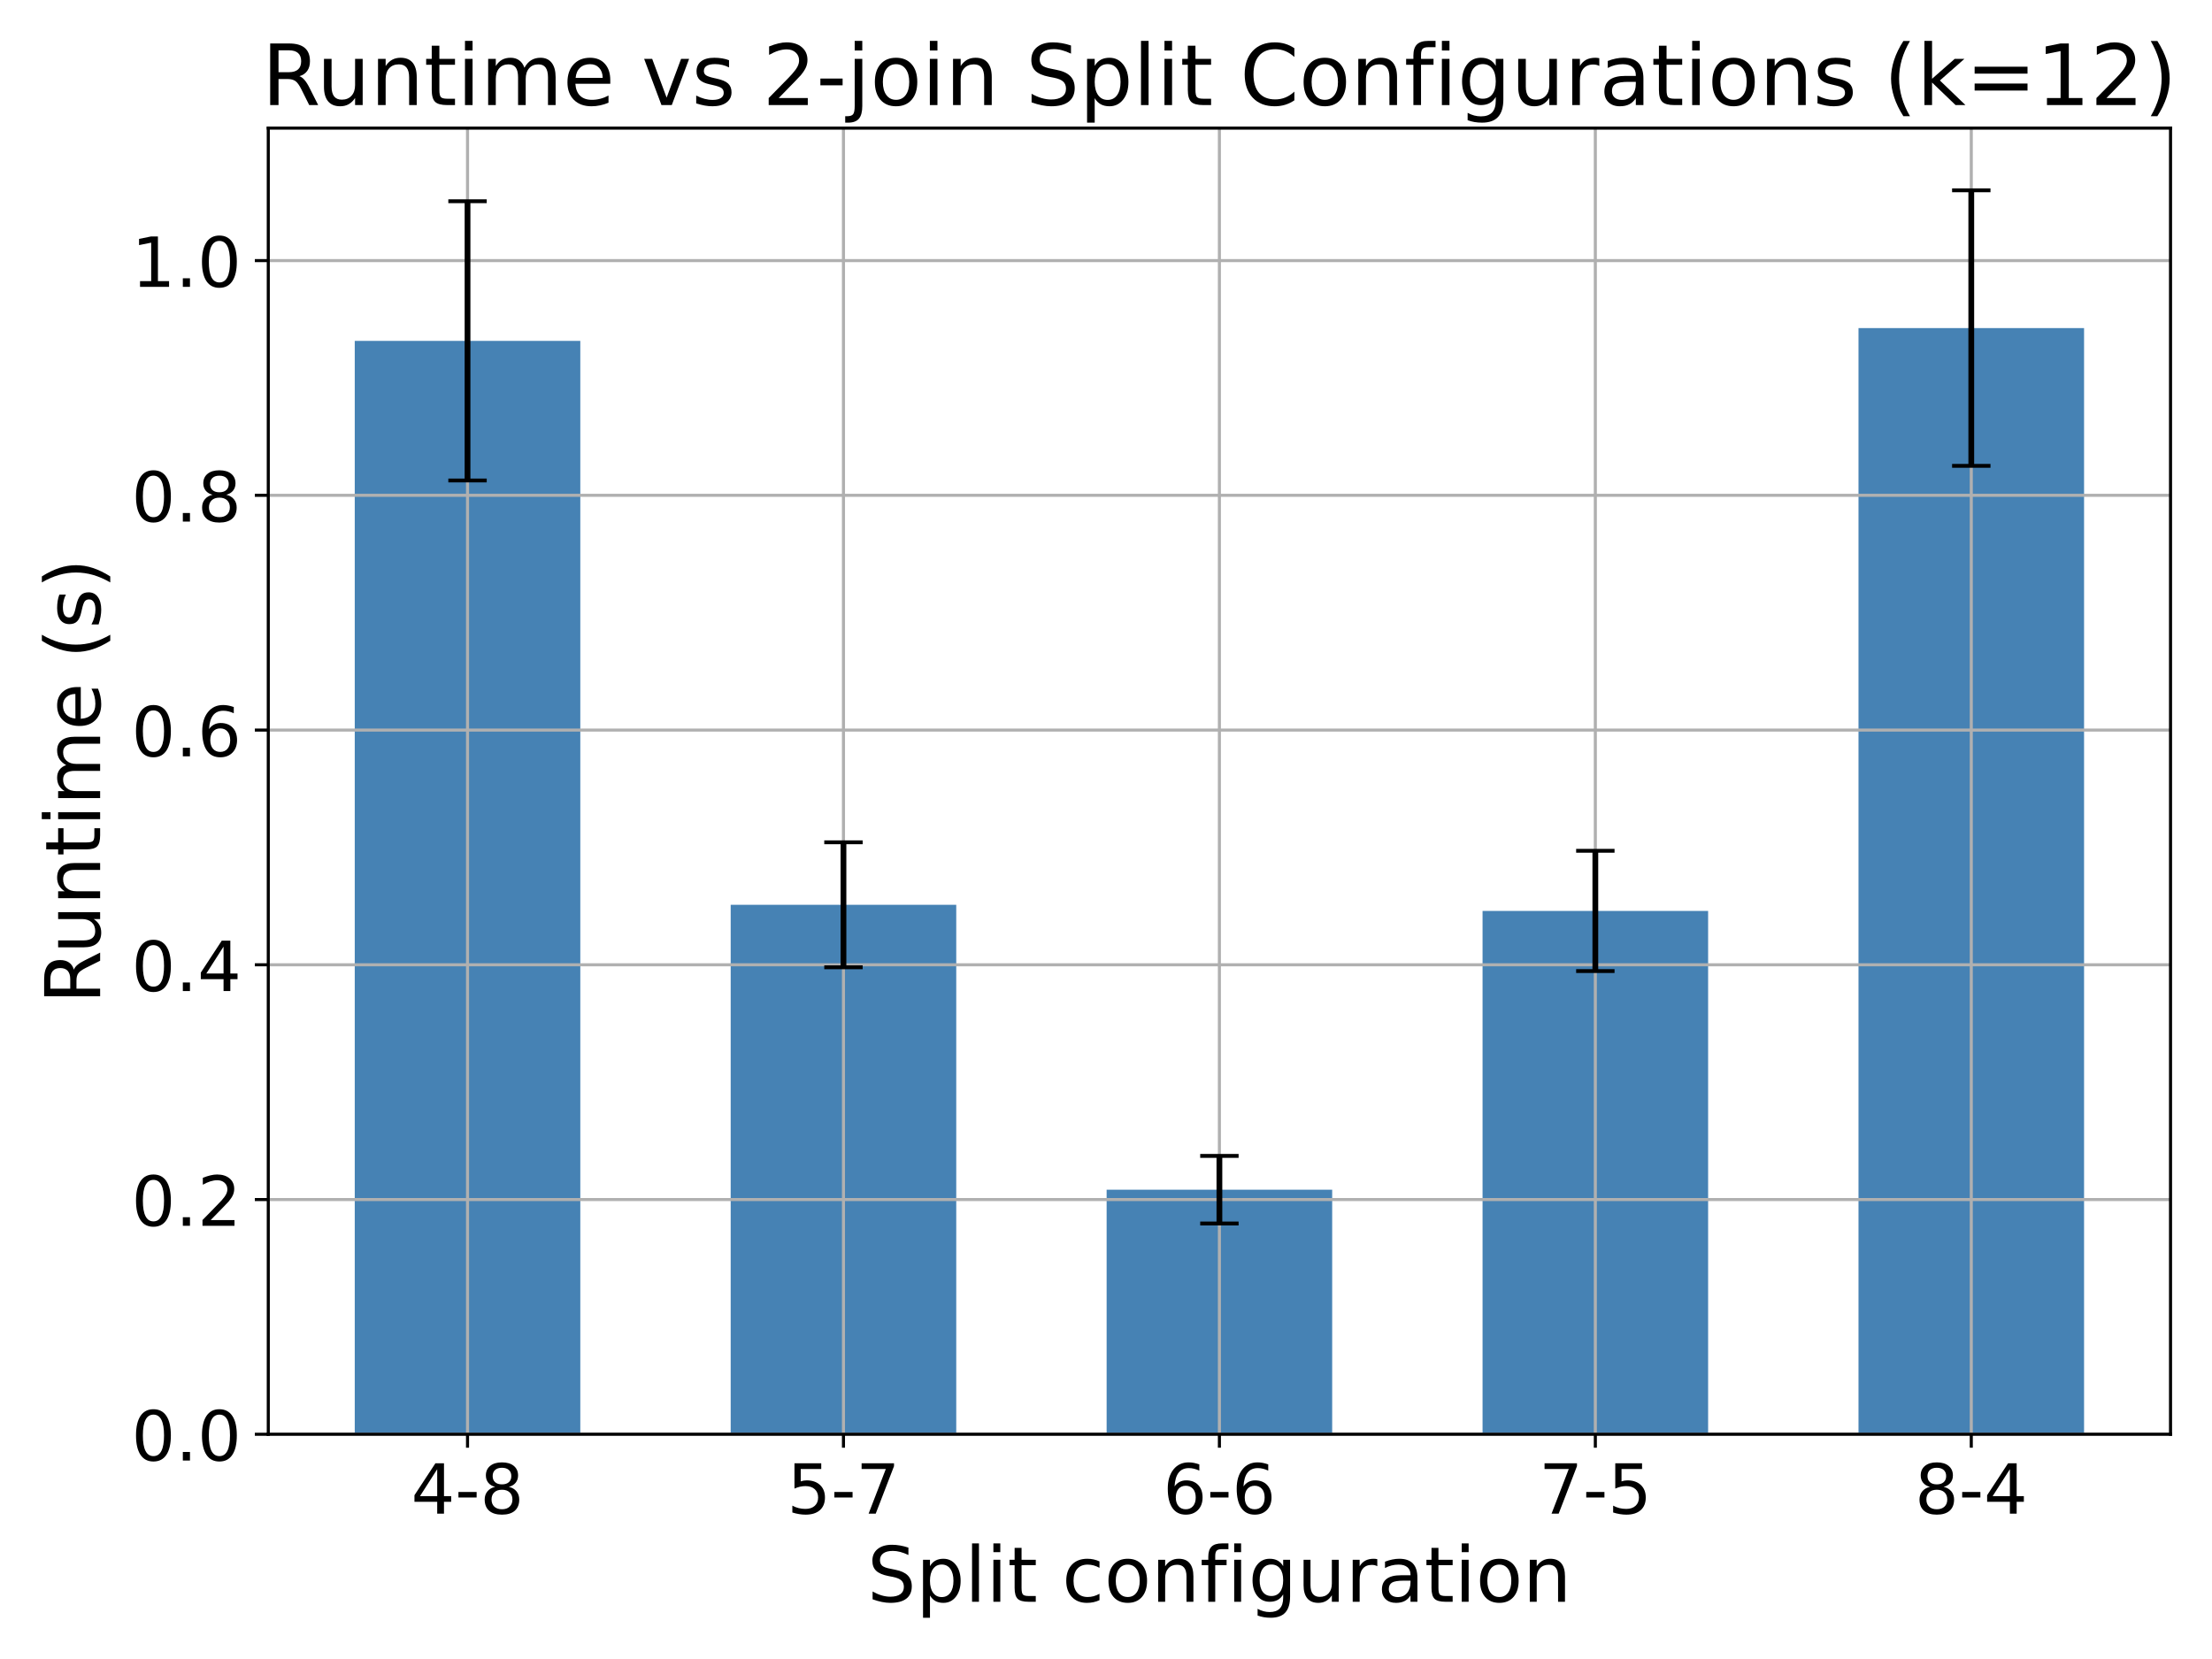
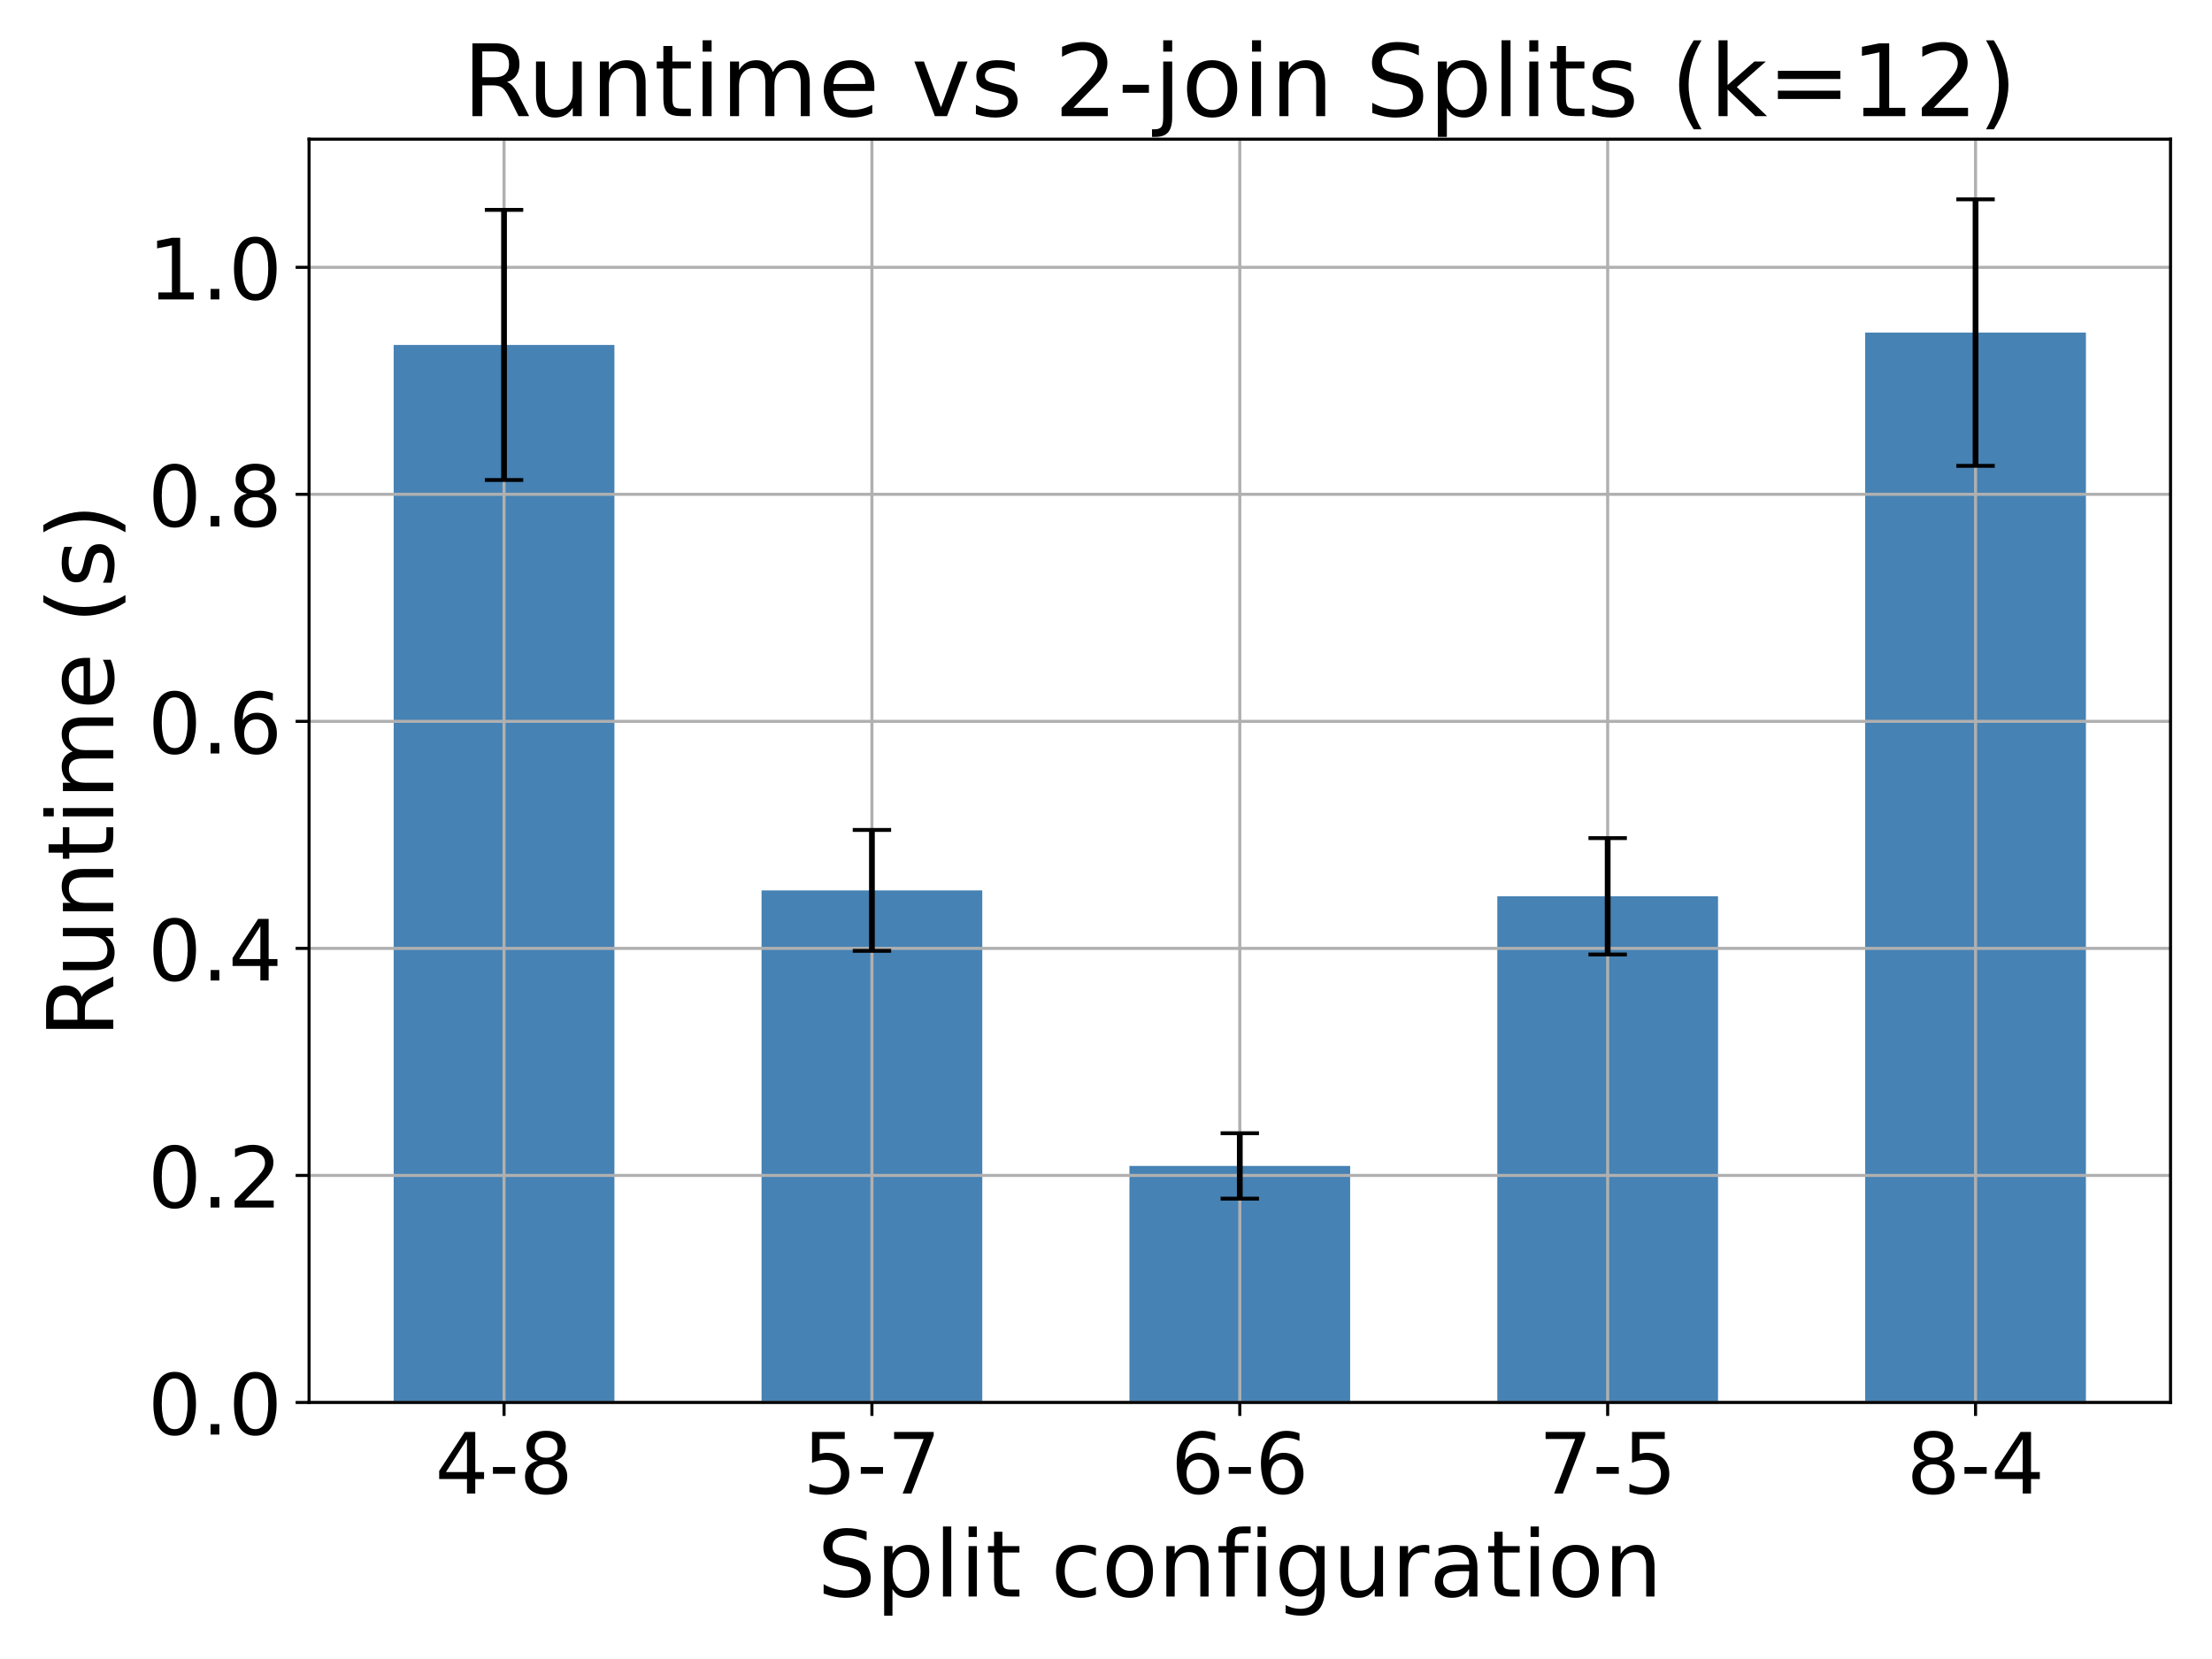
<svg xmlns="http://www.w3.org/2000/svg" xmlns:xlink="http://www.w3.org/1999/xlink" width="576pt" height="432pt" viewBox="0 0 576 432" version="1.1">
  <defs>
    <style type="text/css">*{stroke-linejoin: round; stroke-linecap: butt}</style>
  </defs>
  <g id="figure_1">
    <g id="patch_1">
      <path d="M 0 432  L 576 432  L 576 0  L 0 0  z " style="fill: #ffffff" />
    </g>
    <g id="axes_1">
      <g id="patch_2">
-         <path d="M 69.86 373.48  L 565.2 373.48  L 565.2 33.36  L 69.86 33.36  z " style="fill: #ffffff" />
+         <path d="M 80.48 365.2  L 565.2 365.2  L 565.2 36.24  L 80.48 36.24  z " style="fill: #ffffff" />
      </g>
      <g id="patch_3">
-         <path d="M 92.375 373.48  L 151.111 373.48  L 151.111 88.758  L 92.375 88.758  z " clip-path="url(#pb6add8948c)" style="fill: #4682b4" />
+         <path d="M 102.513 365.2  L 159.989 365.2  L 159.989 89.82  L 102.513 89.82  z " clip-path="url(#pcfdb55c08b)" style="fill: #4682b4" />
      </g>
      <g id="patch_4">
-         <path d="M 190.269 373.48  L 249.005 373.48  L 249.005 235.611  L 190.269 235.611  z " clip-path="url(#pb6add8948c)" style="fill: #4682b4" />
+         <path d="M 198.307 365.2  L 255.784 365.2  L 255.784 231.855  L 198.307 231.855  z " clip-path="url(#pcfdb55c08b)" style="fill: #4682b4" />
      </g>
      <g id="patch_5">
-         <path d="M 288.162 373.48  L 346.898 373.48  L 346.898 309.796  L 288.162 309.796  z " clip-path="url(#pb6add8948c)" style="fill: #4682b4" />
+         <path d="M 294.102 365.2  L 351.578 365.2  L 351.578 303.605  L 294.102 303.605  z " clip-path="url(#pcfdb55c08b)" style="fill: #4682b4" />
      </g>
      <g id="patch_6">
-         <path d="M 386.055 373.48  L 444.791 373.48  L 444.791 237.204  L 386.055 237.204  z " clip-path="url(#pb6add8948c)" style="fill: #4682b4" />
+         <path d="M 389.896 365.2  L 447.373 365.2  L 447.373 233.396  L 389.896 233.396  z " clip-path="url(#pcfdb55c08b)" style="fill: #4682b4" />
      </g>
      <g id="patch_7">
-         <path d="M 483.949 373.48  L 542.685 373.48  L 542.685 85.433  L 483.949 85.433  z " clip-path="url(#pb6add8948c)" style="fill: #4682b4" />
+         <path d="M 485.691 365.2  L 543.167 365.2  L 543.167 86.604  L 485.691 86.604  z " clip-path="url(#pcfdb55c08b)" style="fill: #4682b4" />
      </g>
      <g id="matplotlib.axis_1">
        <g id="xtick_1">
          <g id="line2d_1">
-             <path d="M 121.743 373.48  L 121.743 33.36  " clip-path="url(#pb6add8948c)" style="fill: none; stroke: #b0b0b0; stroke-width: 0.8; stroke-linecap: square" />
+             <path d="M 131.251 365.2  L 131.251 36.24  " clip-path="url(#pcfdb55c08b)" style="fill: none; stroke: #b0b0b0; stroke-width: 0.8; stroke-linecap: square" />
          </g>
          <g id="line2d_2">
            <defs>
-               <path id="mc3a7c57283" d="M 0 0  L 0 3.5  " style="stroke: #000000; stroke-width: 0.8" />
+               <path id="m87901ead88" d="M 0 0  L 0 3.5  " style="stroke: #000000; stroke-width: 0.8" />
            </defs>
            <g>
-               <use xlink:href="#mc3a7c57283" x="121.743" y="373.48" style="stroke: #000000; stroke-width: 0.8" />
+               <use xlink:href="#m87901ead88" x="131.251" y="365.2" style="stroke: #000000; stroke-width: 0.8" />
            </g>
          </g>
          <g id="text_1">
-             <g transform="translate(107.0439 394.1572) scale(0.18 -0.18)">
+             <g transform="translate(113.285 388.9166) scale(0.22 -0.22)">
              <defs>
                <path id="DejaVuSans-34" d="M 2419 4116  L 825 1625  L 2419 1625  L 2419 4116  z M 2253 4666  L 3047 4666  L 3047 1625  L 3713 1625  L 3713 1100  L 3047 1100  L 3047 0  L 2419 0  L 2419 1100  L 313 1100  L 313 1709  L 2253 4666  z " transform="scale(0.015625)" />
                <path id="DejaVuSans-2d" d="M 313 2009  L 1997 2009  L 1997 1497  L 313 1497  L 313 2009  z " transform="scale(0.015625)" />
                <path id="DejaVuSans-38" d="M 2034 2216  Q 1584 2216 1326 1975  Q 1069 1734 1069 1313  Q 1069 891 1326 650  Q 1584 409 2034 409  Q 2484 409 2743 651  Q 3003 894 3003 1313  Q 3003 1734 2745 1975  Q 2488 2216 2034 2216  z M 1403 2484  Q 997 2584 770 2862  Q 544 3141 544 3541  Q 544 4100 942 4425  Q 1341 4750 2034 4750  Q 2731 4750 3128 4425  Q 3525 4100 3525 3541  Q 3525 3141 3298 2862  Q 3072 2584 2669 2484  Q 3125 2378 3379 2068  Q 3634 1759 3634 1313  Q 3634 634 3220 271  Q 2806 -91 2034 -91  Q 1263 -91 848 271  Q 434 634 434 1313  Q 434 1759 690 2068  Q 947 2378 1403 2484  z M 1172 3481  Q 1172 3119 1398 2916  Q 1625 2713 2034 2713  Q 2441 2713 2670 2916  Q 2900 3119 2900 3481  Q 2900 3844 2670 4047  Q 2441 4250 2034 4250  Q 1625 4250 1398 4047  Q 1172 3844 1172 3481  z " transform="scale(0.015625)" />
              </defs>
              <use xlink:href="#DejaVuSans-34" />
              <use xlink:href="#DejaVuSans-2d" x="63.623" />
              <use xlink:href="#DejaVuSans-38" x="99.707" />
            </g>
          </g>
        </g>
        <g id="xtick_2">
          <g id="line2d_3">
-             <path d="M 219.637 373.48  L 219.637 33.36  " clip-path="url(#pb6add8948c)" style="fill: none; stroke: #b0b0b0; stroke-width: 0.8; stroke-linecap: square" />
+             <path d="M 227.046 365.2  L 227.046 36.24  " clip-path="url(#pcfdb55c08b)" style="fill: none; stroke: #b0b0b0; stroke-width: 0.8; stroke-linecap: square" />
          </g>
          <g id="line2d_4">
            <g>
-               <use xlink:href="#mc3a7c57283" x="219.637" y="373.48" style="stroke: #000000; stroke-width: 0.8" />
+               <use xlink:href="#m87901ead88" x="227.046" y="365.2" style="stroke: #000000; stroke-width: 0.8" />
            </g>
          </g>
          <g id="text_2">
-             <g transform="translate(204.9372 394.1572) scale(0.18 -0.18)">
+             <g transform="translate(209.0794 388.9166) scale(0.22 -0.22)">
              <defs>
                <path id="DejaVuSans-35" d="M 691 4666  L 3169 4666  L 3169 4134  L 1269 4134  L 1269 2991  Q 1406 3038 1543 3061  Q 1681 3084 1819 3084  Q 2600 3084 3056 2656  Q 3513 2228 3513 1497  Q 3513 744 3044 326  Q 2575 -91 1722 -91  Q 1428 -91 1123 -41  Q 819 9 494 109  L 494 744  Q 775 591 1075 516  Q 1375 441 1709 441  Q 2250 441 2565 725  Q 2881 1009 2881 1497  Q 2881 1984 2565 2268  Q 2250 2553 1709 2553  Q 1456 2553 1204 2497  Q 953 2441 691 2322  L 691 4666  z " transform="scale(0.015625)" />
                <path id="DejaVuSans-37" d="M 525 4666  L 3525 4666  L 3525 4397  L 1831 0  L 1172 0  L 2766 4134  L 525 4134  L 525 4666  z " transform="scale(0.015625)" />
              </defs>
              <use xlink:href="#DejaVuSans-35" />
              <use xlink:href="#DejaVuSans-2d" x="63.623" />
              <use xlink:href="#DejaVuSans-37" x="99.707" />
            </g>
          </g>
        </g>
        <g id="xtick_3">
          <g id="line2d_5">
-             <path d="M 317.53 373.48  L 317.53 33.36  " clip-path="url(#pb6add8948c)" style="fill: none; stroke: #b0b0b0; stroke-width: 0.8; stroke-linecap: square" />
+             <path d="M 322.84 365.2  L 322.84 36.24  " clip-path="url(#pcfdb55c08b)" style="fill: none; stroke: #b0b0b0; stroke-width: 0.8; stroke-linecap: square" />
          </g>
          <g id="line2d_6">
            <g>
-               <use xlink:href="#mc3a7c57283" x="317.53" y="373.48" style="stroke: #000000; stroke-width: 0.8" />
+               <use xlink:href="#m87901ead88" x="322.84" y="365.2" style="stroke: #000000; stroke-width: 0.8" />
            </g>
          </g>
          <g id="text_3">
-             <g transform="translate(302.8305 394.1572) scale(0.18 -0.18)">
+             <g transform="translate(304.8739 388.9166) scale(0.22 -0.22)">
              <defs>
                <path id="DejaVuSans-36" d="M 2113 2584  Q 1688 2584 1439 2293  Q 1191 2003 1191 1497  Q 1191 994 1439 701  Q 1688 409 2113 409  Q 2538 409 2786 701  Q 3034 994 3034 1497  Q 3034 2003 2786 2293  Q 2538 2584 2113 2584  z M 3366 4563  L 3366 3988  Q 3128 4100 2886 4159  Q 2644 4219 2406 4219  Q 1781 4219 1451 3797  Q 1122 3375 1075 2522  Q 1259 2794 1537 2939  Q 1816 3084 2150 3084  Q 2853 3084 3261 2657  Q 3669 2231 3669 1497  Q 3669 778 3244 343  Q 2819 -91 2113 -91  Q 1303 -91 875 529  Q 447 1150 447 2328  Q 447 3434 972 4092  Q 1497 4750 2381 4750  Q 2619 4750 2861 4703  Q 3103 4656 3366 4563  z " transform="scale(0.015625)" />
              </defs>
              <use xlink:href="#DejaVuSans-36" />
              <use xlink:href="#DejaVuSans-2d" x="63.623" />
              <use xlink:href="#DejaVuSans-36" x="99.707" />
            </g>
          </g>
        </g>
        <g id="xtick_4">
          <g id="line2d_7">
-             <path d="M 415.423 373.48  L 415.423 33.36  " clip-path="url(#pb6add8948c)" style="fill: none; stroke: #b0b0b0; stroke-width: 0.8; stroke-linecap: square" />
+             <path d="M 418.634 365.2  L 418.634 36.24  " clip-path="url(#pcfdb55c08b)" style="fill: none; stroke: #b0b0b0; stroke-width: 0.8; stroke-linecap: square" />
          </g>
          <g id="line2d_8">
            <g>
-               <use xlink:href="#mc3a7c57283" x="415.423" y="373.48" style="stroke: #000000; stroke-width: 0.8" />
+               <use xlink:href="#m87901ead88" x="418.634" y="365.2" style="stroke: #000000; stroke-width: 0.8" />
            </g>
          </g>
          <g id="text_4">
-             <g transform="translate(400.7237 394.1572) scale(0.18 -0.18)">
+             <g transform="translate(400.6684 388.9166) scale(0.22 -0.22)">
              <use xlink:href="#DejaVuSans-37" />
              <use xlink:href="#DejaVuSans-2d" x="63.623" />
              <use xlink:href="#DejaVuSans-35" x="99.707" />
            </g>
          </g>
        </g>
        <g id="xtick_5">
          <g id="line2d_9">
-             <path d="M 513.317 373.48  L 513.317 33.36  " clip-path="url(#pb6add8948c)" style="fill: none; stroke: #b0b0b0; stroke-width: 0.8; stroke-linecap: square" />
+             <path d="M 514.429 365.2  L 514.429 36.24  " clip-path="url(#pcfdb55c08b)" style="fill: none; stroke: #b0b0b0; stroke-width: 0.8; stroke-linecap: square" />
          </g>
          <g id="line2d_10">
            <g>
-               <use xlink:href="#mc3a7c57283" x="513.317" y="373.48" style="stroke: #000000; stroke-width: 0.8" />
+               <use xlink:href="#m87901ead88" x="514.429" y="365.2" style="stroke: #000000; stroke-width: 0.8" />
            </g>
          </g>
          <g id="text_5">
-             <g transform="translate(498.617 394.1572) scale(0.18 -0.18)">
+             <g transform="translate(496.4628 388.9166) scale(0.22 -0.22)">
              <use xlink:href="#DejaVuSans-38" />
              <use xlink:href="#DejaVuSans-2d" x="63.623" />
              <use xlink:href="#DejaVuSans-34" x="99.707" />
            </g>
          </g>
        </g>
        <g id="text_6">
-           <g transform="translate(225.8456 417.0975) scale(0.2 -0.2)">
+           <g transform="translate(212.8187 415.7281) scale(0.24 -0.24)">
            <defs>
              <path id="DejaVuSans-53" d="M 3425 4513  L 3425 3897  Q 3066 4069 2747 4153  Q 2428 4238 2131 4238  Q 1616 4238 1336 4038  Q 1056 3838 1056 3469  Q 1056 3159 1242 3001  Q 1428 2844 1947 2747  L 2328 2669  Q 3034 2534 3370 2195  Q 3706 1856 3706 1288  Q 3706 609 3251 259  Q 2797 -91 1919 -91  Q 1588 -91 1214 -16  Q 841 59 441 206  L 441 856  Q 825 641 1194 531  Q 1563 422 1919 422  Q 2459 422 2753 634  Q 3047 847 3047 1241  Q 3047 1584 2836 1778  Q 2625 1972 2144 2069  L 1759 2144  Q 1053 2284 737 2584  Q 422 2884 422 3419  Q 422 4038 858 4394  Q 1294 4750 2059 4750  Q 2388 4750 2728 4690  Q 3069 4631 3425 4513  z " transform="scale(0.015625)" />
              <path id="DejaVuSans-70" d="M 1159 525  L 1159 -1331  L 581 -1331  L 581 3500  L 1159 3500  L 1159 2969  Q 1341 3281 1617 3432  Q 1894 3584 2278 3584  Q 2916 3584 3314 3078  Q 3713 2572 3713 1747  Q 3713 922 3314 415  Q 2916 -91 2278 -91  Q 1894 -91 1617 61  Q 1341 213 1159 525  z M 3116 1747  Q 3116 2381 2855 2742  Q 2594 3103 2138 3103  Q 1681 3103 1420 2742  Q 1159 2381 1159 1747  Q 1159 1113 1420 752  Q 1681 391 2138 391  Q 2594 391 2855 752  Q 3116 1113 3116 1747  z " transform="scale(0.015625)" />
              <path id="DejaVuSans-6c" d="M 603 4863  L 1178 4863  L 1178 0  L 603 0  L 603 4863  z " transform="scale(0.015625)" />
              <path id="DejaVuSans-69" d="M 603 3500  L 1178 3500  L 1178 0  L 603 0  L 603 3500  z M 603 4863  L 1178 4863  L 1178 4134  L 603 4134  L 603 4863  z " transform="scale(0.015625)" />
              <path id="DejaVuSans-74" d="M 1172 4494  L 1172 3500  L 2356 3500  L 2356 3053  L 1172 3053  L 1172 1153  Q 1172 725 1289 603  Q 1406 481 1766 481  L 2356 481  L 2356 0  L 1766 0  Q 1100 0 847 248  Q 594 497 594 1153  L 594 3053  L 172 3053  L 172 3500  L 594 3500  L 594 4494  L 1172 4494  z " transform="scale(0.015625)" />
              <path id="DejaVuSans-20" transform="scale(0.015625)" />
              <path id="DejaVuSans-63" d="M 3122 3366  L 3122 2828  Q 2878 2963 2633 3030  Q 2388 3097 2138 3097  Q 1578 3097 1268 2742  Q 959 2388 959 1747  Q 959 1106 1268 751  Q 1578 397 2138 397  Q 2388 397 2633 464  Q 2878 531 3122 666  L 3122 134  Q 2881 22 2623 -34  Q 2366 -91 2075 -91  Q 1284 -91 818 406  Q 353 903 353 1747  Q 353 2603 823 3093  Q 1294 3584 2113 3584  Q 2378 3584 2631 3529  Q 2884 3475 3122 3366  z " transform="scale(0.015625)" />
              <path id="DejaVuSans-6f" d="M 1959 3097  Q 1497 3097 1228 2736  Q 959 2375 959 1747  Q 959 1119 1226 758  Q 1494 397 1959 397  Q 2419 397 2687 759  Q 2956 1122 2956 1747  Q 2956 2369 2687 2733  Q 2419 3097 1959 3097  z M 1959 3584  Q 2709 3584 3137 3096  Q 3566 2609 3566 1747  Q 3566 888 3137 398  Q 2709 -91 1959 -91  Q 1206 -91 779 398  Q 353 888 353 1747  Q 353 2609 779 3096  Q 1206 3584 1959 3584  z " transform="scale(0.015625)" />
              <path id="DejaVuSans-6e" d="M 3513 2113  L 3513 0  L 2938 0  L 2938 2094  Q 2938 2591 2744 2837  Q 2550 3084 2163 3084  Q 1697 3084 1428 2787  Q 1159 2491 1159 1978  L 1159 0  L 581 0  L 581 3500  L 1159 3500  L 1159 2956  Q 1366 3272 1645 3428  Q 1925 3584 2291 3584  Q 2894 3584 3203 3211  Q 3513 2838 3513 2113  z " transform="scale(0.015625)" />
              <path id="DejaVuSans-66" d="M 2375 4863  L 2375 4384  L 1825 4384  Q 1516 4384 1395 4259  Q 1275 4134 1275 3809  L 1275 3500  L 2222 3500  L 2222 3053  L 1275 3053  L 1275 0  L 697 0  L 697 3053  L 147 3053  L 147 3500  L 697 3500  L 697 3744  Q 697 4328 969 4595  Q 1241 4863 1831 4863  L 2375 4863  z " transform="scale(0.015625)" />
              <path id="DejaVuSans-67" d="M 2906 1791  Q 2906 2416 2648 2759  Q 2391 3103 1925 3103  Q 1463 3103 1205 2759  Q 947 2416 947 1791  Q 947 1169 1205 825  Q 1463 481 1925 481  Q 2391 481 2648 825  Q 2906 1169 2906 1791  z M 3481 434  Q 3481 -459 3084 -895  Q 2688 -1331 1869 -1331  Q 1566 -1331 1297 -1286  Q 1028 -1241 775 -1147  L 775 -588  Q 1028 -725 1275 -790  Q 1522 -856 1778 -856  Q 2344 -856 2625 -561  Q 2906 -266 2906 331  L 2906 616  Q 2728 306 2450 153  Q 2172 0 1784 0  Q 1141 0 747 490  Q 353 981 353 1791  Q 353 2603 747 3093  Q 1141 3584 1784 3584  Q 2172 3584 2450 3431  Q 2728 3278 2906 2969  L 2906 3500  L 3481 3500  L 3481 434  z " transform="scale(0.015625)" />
              <path id="DejaVuSans-75" d="M 544 1381  L 544 3500  L 1119 3500  L 1119 1403  Q 1119 906 1312 657  Q 1506 409 1894 409  Q 2359 409 2629 706  Q 2900 1003 2900 1516  L 2900 3500  L 3475 3500  L 3475 0  L 2900 0  L 2900 538  Q 2691 219 2414 64  Q 2138 -91 1772 -91  Q 1169 -91 856 284  Q 544 659 544 1381  z M 1991 3584  L 1991 3584  z " transform="scale(0.015625)" />
              <path id="DejaVuSans-72" d="M 2631 2963  Q 2534 3019 2420 3045  Q 2306 3072 2169 3072  Q 1681 3072 1420 2755  Q 1159 2438 1159 1844  L 1159 0  L 581 0  L 581 3500  L 1159 3500  L 1159 2956  Q 1341 3275 1631 3429  Q 1922 3584 2338 3584  Q 2397 3584 2469 3576  Q 2541 3569 2628 3553  L 2631 2963  z " transform="scale(0.015625)" />
              <path id="DejaVuSans-61" d="M 2194 1759  Q 1497 1759 1228 1600  Q 959 1441 959 1056  Q 959 750 1161 570  Q 1363 391 1709 391  Q 2188 391 2477 730  Q 2766 1069 2766 1631  L 2766 1759  L 2194 1759  z M 3341 1997  L 3341 0  L 2766 0  L 2766 531  Q 2569 213 2275 61  Q 1981 -91 1556 -91  Q 1019 -91 701 211  Q 384 513 384 1019  Q 384 1609 779 1909  Q 1175 2209 1959 2209  L 2766 2209  L 2766 2266  Q 2766 2663 2505 2880  Q 2244 3097 1772 3097  Q 1472 3097 1187 3025  Q 903 2953 641 2809  L 641 3341  Q 956 3463 1253 3523  Q 1550 3584 1831 3584  Q 2591 3584 2966 3190  Q 3341 2797 3341 1997  z " transform="scale(0.015625)" />
            </defs>
            <use xlink:href="#DejaVuSans-53" />
            <use xlink:href="#DejaVuSans-70" x="63.477" />
            <use xlink:href="#DejaVuSans-6c" x="126.953" />
            <use xlink:href="#DejaVuSans-69" x="154.736" />
            <use xlink:href="#DejaVuSans-74" x="182.52" />
            <use xlink:href="#DejaVuSans-20" x="221.729" />
            <use xlink:href="#DejaVuSans-63" x="253.516" />
            <use xlink:href="#DejaVuSans-6f" x="308.496" />
            <use xlink:href="#DejaVuSans-6e" x="369.678" />
            <use xlink:href="#DejaVuSans-66" x="433.057" />
            <use xlink:href="#DejaVuSans-69" x="468.262" />
            <use xlink:href="#DejaVuSans-67" x="496.045" />
            <use xlink:href="#DejaVuSans-75" x="559.521" />
            <use xlink:href="#DejaVuSans-72" x="622.9" />
            <use xlink:href="#DejaVuSans-61" x="664.014" />
            <use xlink:href="#DejaVuSans-74" x="725.293" />
            <use xlink:href="#DejaVuSans-69" x="764.502" />
            <use xlink:href="#DejaVuSans-6f" x="792.285" />
            <use xlink:href="#DejaVuSans-6e" x="853.467" />
          </g>
        </g>
      </g>
      <g id="matplotlib.axis_2">
        <g id="ytick_1">
          <g id="line2d_11">
-             <path d="M 69.86 373.48  L 565.2 373.48  " clip-path="url(#pb6add8948c)" style="fill: none; stroke: #b0b0b0; stroke-width: 0.8; stroke-linecap: square" />
+             <path d="M 80.48 365.2  L 565.2 365.2  " clip-path="url(#pcfdb55c08b)" style="fill: none; stroke: #b0b0b0; stroke-width: 0.8; stroke-linecap: square" />
          </g>
          <g id="line2d_12">
            <defs>
-               <path id="m8b2ce789c6" d="M 0 0  L -3.5 0  " style="stroke: #000000; stroke-width: 0.8" />
+               <path id="m97e66c9a9e" d="M 0 0  L -3.5 0  " style="stroke: #000000; stroke-width: 0.8" />
            </defs>
            <g>
-               <use xlink:href="#m8b2ce789c6" x="69.86" y="373.48" style="stroke: #000000; stroke-width: 0.8" />
+               <use xlink:href="#m97e66c9a9e" x="80.48" y="365.2" style="stroke: #000000; stroke-width: 0.8" />
            </g>
          </g>
          <g id="text_7">
-             <g transform="translate(34.23438 380.3186) scale(0.18 -0.18)">
+             <g transform="translate(38.49312 373.5583) scale(0.22 -0.22)">
              <defs>
                <path id="DejaVuSans-30" d="M 2034 4250  Q 1547 4250 1301 3770  Q 1056 3291 1056 2328  Q 1056 1369 1301 889  Q 1547 409 2034 409  Q 2525 409 2770 889  Q 3016 1369 3016 2328  Q 3016 3291 2770 3770  Q 2525 4250 2034 4250  z M 2034 4750  Q 2819 4750 3233 4129  Q 3647 3509 3647 2328  Q 3647 1150 3233 529  Q 2819 -91 2034 -91  Q 1250 -91 836 529  Q 422 1150 422 2328  Q 422 3509 836 4129  Q 1250 4750 2034 4750  z " transform="scale(0.015625)" />
                <path id="DejaVuSans-2e" d="M 684 794  L 1344 794  L 1344 0  L 684 0  L 684 794  z " transform="scale(0.015625)" />
              </defs>
              <use xlink:href="#DejaVuSans-30" />
              <use xlink:href="#DejaVuSans-2e" x="63.623" />
              <use xlink:href="#DejaVuSans-30" x="95.41" />
            </g>
          </g>
        </g>
        <g id="ytick_2">
          <g id="line2d_13">
-             <path d="M 69.86 312.355  L 565.2 312.355  " clip-path="url(#pb6add8948c)" style="fill: none; stroke: #b0b0b0; stroke-width: 0.8; stroke-linecap: square" />
+             <path d="M 80.48 306.081  L 565.2 306.081  " clip-path="url(#pcfdb55c08b)" style="fill: none; stroke: #b0b0b0; stroke-width: 0.8; stroke-linecap: square" />
          </g>
          <g id="line2d_14">
            <g>
-               <use xlink:href="#m8b2ce789c6" x="69.86" y="312.355" style="stroke: #000000; stroke-width: 0.8" />
+               <use xlink:href="#m97e66c9a9e" x="80.48" y="306.081" style="stroke: #000000; stroke-width: 0.8" />
            </g>
          </g>
          <g id="text_8">
-             <g transform="translate(34.23438 319.1938) scale(0.18 -0.18)">
+             <g transform="translate(38.49312 314.4391) scale(0.22 -0.22)">
              <defs>
                <path id="DejaVuSans-32" d="M 1228 531  L 3431 531  L 3431 0  L 469 0  L 469 531  Q 828 903 1448 1529  Q 2069 2156 2228 2338  Q 2531 2678 2651 2914  Q 2772 3150 2772 3378  Q 2772 3750 2511 3984  Q 2250 4219 1831 4219  Q 1534 4219 1204 4116  Q 875 4013 500 3803  L 500 4441  Q 881 4594 1212 4672  Q 1544 4750 1819 4750  Q 2544 4750 2975 4387  Q 3406 4025 3406 3419  Q 3406 3131 3298 2873  Q 3191 2616 2906 2266  Q 2828 2175 2409 1742  Q 1991 1309 1228 531  z " transform="scale(0.015625)" />
              </defs>
              <use xlink:href="#DejaVuSans-30" />
              <use xlink:href="#DejaVuSans-2e" x="63.623" />
              <use xlink:href="#DejaVuSans-32" x="95.41" />
            </g>
          </g>
        </g>
        <g id="ytick_3">
          <g id="line2d_15">
-             <path d="M 69.86 251.23  L 565.2 251.23  " clip-path="url(#pb6add8948c)" style="fill: none; stroke: #b0b0b0; stroke-width: 0.8; stroke-linecap: square" />
+             <path d="M 80.48 246.962  L 565.2 246.962  " clip-path="url(#pcfdb55c08b)" style="fill: none; stroke: #b0b0b0; stroke-width: 0.8; stroke-linecap: square" />
          </g>
          <g id="line2d_16">
            <g>
-               <use xlink:href="#m8b2ce789c6" x="69.86" y="251.23" style="stroke: #000000; stroke-width: 0.8" />
+               <use xlink:href="#m97e66c9a9e" x="80.48" y="246.962" style="stroke: #000000; stroke-width: 0.8" />
            </g>
          </g>
          <g id="text_9">
-             <g transform="translate(34.23438 258.069) scale(0.18 -0.18)">
+             <g transform="translate(38.49312 255.3199) scale(0.22 -0.22)">
              <use xlink:href="#DejaVuSans-30" />
              <use xlink:href="#DejaVuSans-2e" x="63.623" />
              <use xlink:href="#DejaVuSans-34" x="95.41" />
            </g>
          </g>
        </g>
        <g id="ytick_4">
          <g id="line2d_17">
-             <path d="M 69.86 190.106  L 565.2 190.106  " clip-path="url(#pb6add8948c)" style="fill: none; stroke: #b0b0b0; stroke-width: 0.8; stroke-linecap: square" />
+             <path d="M 80.48 187.842  L 565.2 187.842  " clip-path="url(#pcfdb55c08b)" style="fill: none; stroke: #b0b0b0; stroke-width: 0.8; stroke-linecap: square" />
          </g>
          <g id="line2d_18">
            <g>
-               <use xlink:href="#m8b2ce789c6" x="69.86" y="190.106" style="stroke: #000000; stroke-width: 0.8" />
+               <use xlink:href="#m97e66c9a9e" x="80.48" y="187.842" style="stroke: #000000; stroke-width: 0.8" />
            </g>
          </g>
          <g id="text_10">
-             <g transform="translate(34.23438 196.9442) scale(0.18 -0.18)">
+             <g transform="translate(38.49312 196.2007) scale(0.22 -0.22)">
              <use xlink:href="#DejaVuSans-30" />
              <use xlink:href="#DejaVuSans-2e" x="63.623" />
              <use xlink:href="#DejaVuSans-36" x="95.41" />
            </g>
          </g>
        </g>
        <g id="ytick_5">
          <g id="line2d_19">
-             <path d="M 69.86 128.981  L 565.2 128.981  " clip-path="url(#pb6add8948c)" style="fill: none; stroke: #b0b0b0; stroke-width: 0.8; stroke-linecap: square" />
+             <path d="M 80.48 128.723  L 565.2 128.723  " clip-path="url(#pcfdb55c08b)" style="fill: none; stroke: #b0b0b0; stroke-width: 0.8; stroke-linecap: square" />
          </g>
          <g id="line2d_20">
            <g>
-               <use xlink:href="#m8b2ce789c6" x="69.86" y="128.981" style="stroke: #000000; stroke-width: 0.8" />
+               <use xlink:href="#m97e66c9a9e" x="80.48" y="128.723" style="stroke: #000000; stroke-width: 0.8" />
            </g>
          </g>
          <g id="text_11">
-             <g transform="translate(34.23438 135.8194) scale(0.18 -0.18)">
+             <g transform="translate(38.49312 137.0815) scale(0.22 -0.22)">
              <use xlink:href="#DejaVuSans-30" />
              <use xlink:href="#DejaVuSans-2e" x="63.623" />
              <use xlink:href="#DejaVuSans-38" x="95.41" />
            </g>
          </g>
        </g>
        <g id="ytick_6">
          <g id="line2d_21">
-             <path d="M 69.86 67.856  L 565.2 67.856  " clip-path="url(#pb6add8948c)" style="fill: none; stroke: #b0b0b0; stroke-width: 0.8; stroke-linecap: square" />
+             <path d="M 80.48 69.604  L 565.2 69.604  " clip-path="url(#pcfdb55c08b)" style="fill: none; stroke: #b0b0b0; stroke-width: 0.8; stroke-linecap: square" />
          </g>
          <g id="line2d_22">
            <g>
-               <use xlink:href="#m8b2ce789c6" x="69.86" y="67.856" style="stroke: #000000; stroke-width: 0.8" />
+               <use xlink:href="#m97e66c9a9e" x="80.48" y="69.604" style="stroke: #000000; stroke-width: 0.8" />
            </g>
          </g>
          <g id="text_12">
-             <g transform="translate(34.23438 74.69456) scale(0.18 -0.18)">
+             <g transform="translate(38.49312 77.96237) scale(0.22 -0.22)">
              <defs>
                <path id="DejaVuSans-31" d="M 794 531  L 1825 531  L 1825 4091  L 703 3866  L 703 4441  L 1819 4666  L 2450 4666  L 2450 531  L 3481 531  L 3481 0  L 794 0  L 794 531  z " transform="scale(0.015625)" />
              </defs>
              <use xlink:href="#DejaVuSans-31" />
              <use xlink:href="#DejaVuSans-2e" x="63.623" />
              <use xlink:href="#DejaVuSans-30" x="95.41" />
            </g>
          </g>
        </g>
        <g id="text_13">
-           <g transform="translate(26.075 261.3763) rotate(-90) scale(0.2 -0.2)">
+           <g transform="translate(29.50187 270.2675) rotate(-90) scale(0.24 -0.24)">
            <defs>
              <path id="DejaVuSans-52" d="M 2841 2188  Q 3044 2119 3236 1894  Q 3428 1669 3622 1275  L 4263 0  L 3584 0  L 2988 1197  Q 2756 1666 2539 1819  Q 2322 1972 1947 1972  L 1259 1972  L 1259 0  L 628 0  L 628 4666  L 2053 4666  Q 2853 4666 3247 4331  Q 3641 3997 3641 3322  Q 3641 2881 3436 2590  Q 3231 2300 2841 2188  z M 1259 4147  L 1259 2491  L 2053 2491  Q 2509 2491 2742 2702  Q 2975 2913 2975 3322  Q 2975 3731 2742 3939  Q 2509 4147 2053 4147  L 1259 4147  z " transform="scale(0.015625)" />
              <path id="DejaVuSans-6d" d="M 3328 2828  Q 3544 3216 3844 3400  Q 4144 3584 4550 3584  Q 5097 3584 5394 3201  Q 5691 2819 5691 2113  L 5691 0  L 5113 0  L 5113 2094  Q 5113 2597 4934 2840  Q 4756 3084 4391 3084  Q 3944 3084 3684 2787  Q 3425 2491 3425 1978  L 3425 0  L 2847 0  L 2847 2094  Q 2847 2600 2669 2842  Q 2491 3084 2119 3084  Q 1678 3084 1418 2786  Q 1159 2488 1159 1978  L 1159 0  L 581 0  L 581 3500  L 1159 3500  L 1159 2956  Q 1356 3278 1631 3431  Q 1906 3584 2284 3584  Q 2666 3584 2933 3390  Q 3200 3197 3328 2828  z " transform="scale(0.015625)" />
              <path id="DejaVuSans-65" d="M 3597 1894  L 3597 1613  L 953 1613  Q 991 1019 1311 708  Q 1631 397 2203 397  Q 2534 397 2845 478  Q 3156 559 3463 722  L 3463 178  Q 3153 47 2828 -22  Q 2503 -91 2169 -91  Q 1331 -91 842 396  Q 353 884 353 1716  Q 353 2575 817 3079  Q 1281 3584 2069 3584  Q 2775 3584 3186 3129  Q 3597 2675 3597 1894  z M 3022 2063  Q 3016 2534 2758 2815  Q 2500 3097 2075 3097  Q 1594 3097 1305 2825  Q 1016 2553 972 2059  L 3022 2063  z " transform="scale(0.015625)" />
              <path id="DejaVuSans-28" d="M 1984 4856  Q 1566 4138 1362 3434  Q 1159 2731 1159 2009  Q 1159 1288 1364 580  Q 1569 -128 1984 -844  L 1484 -844  Q 1016 -109 783 600  Q 550 1309 550 2009  Q 550 2706 781 3412  Q 1013 4119 1484 4856  L 1984 4856  z " transform="scale(0.015625)" />
              <path id="DejaVuSans-73" d="M 2834 3397  L 2834 2853  Q 2591 2978 2328 3040  Q 2066 3103 1784 3103  Q 1356 3103 1142 2972  Q 928 2841 928 2578  Q 928 2378 1081 2264  Q 1234 2150 1697 2047  L 1894 2003  Q 2506 1872 2764 1633  Q 3022 1394 3022 966  Q 3022 478 2636 193  Q 2250 -91 1575 -91  Q 1294 -91 989 -36  Q 684 19 347 128  L 347 722  Q 666 556 975 473  Q 1284 391 1588 391  Q 1994 391 2212 530  Q 2431 669 2431 922  Q 2431 1156 2273 1281  Q 2116 1406 1581 1522  L 1381 1569  Q 847 1681 609 1914  Q 372 2147 372 2553  Q 372 3047 722 3315  Q 1072 3584 1716 3584  Q 2034 3584 2315 3537  Q 2597 3491 2834 3397  z " transform="scale(0.015625)" />
              <path id="DejaVuSans-29" d="M 513 4856  L 1013 4856  Q 1481 4119 1714 3412  Q 1947 2706 1947 2009  Q 1947 1309 1714 600  Q 1481 -109 1013 -844  L 513 -844  Q 928 -128 1133 580  Q 1338 1288 1338 2009  Q 1338 2731 1133 3434  Q 928 4138 513 4856  z " transform="scale(0.015625)" />
            </defs>
            <use xlink:href="#DejaVuSans-52" />
            <use xlink:href="#DejaVuSans-75" x="64.982" />
            <use xlink:href="#DejaVuSans-6e" x="128.361" />
            <use xlink:href="#DejaVuSans-74" x="191.74" />
            <use xlink:href="#DejaVuSans-69" x="230.949" />
            <use xlink:href="#DejaVuSans-6d" x="258.732" />
            <use xlink:href="#DejaVuSans-65" x="356.145" />
            <use xlink:href="#DejaVuSans-20" x="417.668" />
            <use xlink:href="#DejaVuSans-28" x="449.455" />
            <use xlink:href="#DejaVuSans-73" x="488.469" />
            <use xlink:href="#DejaVuSans-29" x="540.568" />
          </g>
        </g>
      </g>
      <g id="LineCollection_1">
-         <path d="M 121.743 125.121  L 121.743 52.395  " clip-path="url(#pb6add8948c)" style="fill: none; stroke: #000000; stroke-width: 1.5" />
-         <path d="M 219.637 251.885  L 219.637 219.337  " clip-path="url(#pb6add8948c)" style="fill: none; stroke: #000000; stroke-width: 1.5" />
-         <path d="M 317.53 318.597  L 317.53 300.994  " clip-path="url(#pb6add8948c)" style="fill: none; stroke: #000000; stroke-width: 1.5" />
-         <path d="M 415.423 252.869  L 415.423 221.539  " clip-path="url(#pb6add8948c)" style="fill: none; stroke: #000000; stroke-width: 1.5" />
-         <path d="M 513.317 121.309  L 513.317 49.556  " clip-path="url(#pb6add8948c)" style="fill: none; stroke: #000000; stroke-width: 1.5" />
+         <path d="M 131.251 124.99  L 131.251 54.65  " clip-path="url(#pcfdb55c08b)" style="fill: none; stroke: #000000; stroke-width: 1.5" />
+         <path d="M 227.046 247.595  L 227.046 216.115  " clip-path="url(#pcfdb55c08b)" style="fill: none; stroke: #000000; stroke-width: 1.5" />
+         <path d="M 322.84 312.118  L 322.84 295.093  " clip-path="url(#pcfdb55c08b)" style="fill: none; stroke: #000000; stroke-width: 1.5" />
+         <path d="M 418.634 248.547  L 418.634 218.245  " clip-path="url(#pcfdb55c08b)" style="fill: none; stroke: #000000; stroke-width: 1.5" />
+         <path d="M 514.429 121.303  L 514.429 51.905  " clip-path="url(#pcfdb55c08b)" style="fill: none; stroke: #000000; stroke-width: 1.5" />
      </g>
      <g id="line2d_23">
        <defs>
-           <path id="m07292a7ea4" d="M 5 0  L -5 -0  " style="stroke: #000000" />
+           <path id="m571246e6d5" d="M 5 0  L -5 -0  " style="stroke: #000000" />
        </defs>
-         <g clip-path="url(#pb6add8948c)">
-           <use xlink:href="#m07292a7ea4" x="121.743" y="125.121" style="stroke: #000000" />
-           <use xlink:href="#m07292a7ea4" x="219.637" y="251.885" style="stroke: #000000" />
-           <use xlink:href="#m07292a7ea4" x="317.53" y="318.597" style="stroke: #000000" />
-           <use xlink:href="#m07292a7ea4" x="415.423" y="252.869" style="stroke: #000000" />
-           <use xlink:href="#m07292a7ea4" x="513.317" y="121.309" style="stroke: #000000" />
+         <g clip-path="url(#pcfdb55c08b)">
+           <use xlink:href="#m571246e6d5" x="131.251" y="124.99" style="stroke: #000000" />
+           <use xlink:href="#m571246e6d5" x="227.046" y="247.595" style="stroke: #000000" />
+           <use xlink:href="#m571246e6d5" x="322.84" y="312.118" style="stroke: #000000" />
+           <use xlink:href="#m571246e6d5" x="418.634" y="248.547" style="stroke: #000000" />
+           <use xlink:href="#m571246e6d5" x="514.429" y="121.303" style="stroke: #000000" />
        </g>
      </g>
      <g id="line2d_24">
-         <g clip-path="url(#pb6add8948c)">
-           <use xlink:href="#m07292a7ea4" x="121.743" y="52.395" style="stroke: #000000" />
-           <use xlink:href="#m07292a7ea4" x="219.637" y="219.337" style="stroke: #000000" />
-           <use xlink:href="#m07292a7ea4" x="317.53" y="300.994" style="stroke: #000000" />
-           <use xlink:href="#m07292a7ea4" x="415.423" y="221.539" style="stroke: #000000" />
-           <use xlink:href="#m07292a7ea4" x="513.317" y="49.556" style="stroke: #000000" />
+         <g clip-path="url(#pcfdb55c08b)">
+           <use xlink:href="#m571246e6d5" x="131.251" y="54.65" style="stroke: #000000" />
+           <use xlink:href="#m571246e6d5" x="227.046" y="216.115" style="stroke: #000000" />
+           <use xlink:href="#m571246e6d5" x="322.84" y="295.093" style="stroke: #000000" />
+           <use xlink:href="#m571246e6d5" x="418.634" y="218.245" style="stroke: #000000" />
+           <use xlink:href="#m571246e6d5" x="514.429" y="51.905" style="stroke: #000000" />
        </g>
      </g>
      <g id="patch_8">
-         <path d="M 69.86 373.48  L 69.86 33.36  " style="fill: none; stroke: #000000; stroke-width: 0.8; stroke-linejoin: miter; stroke-linecap: square" />
+         <path d="M 80.48 365.2  L 80.48 36.24  " style="fill: none; stroke: #000000; stroke-width: 0.8; stroke-linejoin: miter; stroke-linecap: square" />
      </g>
      <g id="patch_9">
-         <path d="M 565.2 373.48  L 565.2 33.36  " style="fill: none; stroke: #000000; stroke-width: 0.8; stroke-linejoin: miter; stroke-linecap: square" />
+         <path d="M 565.2 365.2  L 565.2 36.24  " style="fill: none; stroke: #000000; stroke-width: 0.8; stroke-linejoin: miter; stroke-linecap: square" />
      </g>
      <g id="patch_10">
-         <path d="M 69.86 373.48  L 565.2 373.48  " style="fill: none; stroke: #000000; stroke-width: 0.8; stroke-linejoin: miter; stroke-linecap: square" />
+         <path d="M 80.48 365.2  L 565.2 365.2  " style="fill: none; stroke: #000000; stroke-width: 0.8; stroke-linejoin: miter; stroke-linecap: square" />
      </g>
      <g id="patch_11">
-         <path d="M 69.86 33.36  L 565.2 33.36  " style="fill: none; stroke: #000000; stroke-width: 0.8; stroke-linejoin: miter; stroke-linecap: square" />
+         <path d="M 80.48 36.24  L 565.2 36.24  " style="fill: none; stroke: #000000; stroke-width: 0.8; stroke-linejoin: miter; stroke-linecap: square" />
      </g>
      <g id="text_14">
-         <g transform="translate(68.19781 27.36) scale(0.22 -0.22)">
+         <g transform="translate(120.4686 30.24) scale(0.26 -0.26)">
          <defs>
            <path id="DejaVuSans-76" d="M 191 3500  L 800 3500  L 1894 563  L 2988 3500  L 3597 3500  L 2284 0  L 1503 0  L 191 3500  z " transform="scale(0.015625)" />
            <path id="DejaVuSans-6a" d="M 603 3500  L 1178 3500  L 1178 -63  Q 1178 -731 923 -1031  Q 669 -1331 103 -1331  L -116 -1331  L -116 -844  L 38 -844  Q 366 -844 484 -692  Q 603 -541 603 -63  L 603 3500  z M 603 4863  L 1178 4863  L 1178 4134  L 603 4134  L 603 4863  z " transform="scale(0.015625)" />
-             <path id="DejaVuSans-43" d="M 4122 4306  L 4122 3641  Q 3803 3938 3442 4084  Q 3081 4231 2675 4231  Q 1875 4231 1450 3742  Q 1025 3253 1025 2328  Q 1025 1406 1450 917  Q 1875 428 2675 428  Q 3081 428 3442 575  Q 3803 722 4122 1019  L 4122 359  Q 3791 134 3420 21  Q 3050 -91 2638 -91  Q 1578 -91 968 557  Q 359 1206 359 2328  Q 359 3453 968 4101  Q 1578 4750 2638 4750  Q 3056 4750 3426 4639  Q 3797 4528 4122 4306  z " transform="scale(0.015625)" />
            <path id="DejaVuSans-6b" d="M 581 4863  L 1159 4863  L 1159 1991  L 2875 3500  L 3609 3500  L 1753 1863  L 3688 0  L 2938 0  L 1159 1709  L 1159 0  L 581 0  L 581 4863  z " transform="scale(0.015625)" />
            <path id="DejaVuSans-3d" d="M 678 2906  L 4684 2906  L 4684 2381  L 678 2381  L 678 2906  z M 678 1631  L 4684 1631  L 4684 1100  L 678 1100  L 678 1631  z " transform="scale(0.015625)" />
          </defs>
          <use xlink:href="#DejaVuSans-52" />
          <use xlink:href="#DejaVuSans-75" x="64.982" />
          <use xlink:href="#DejaVuSans-6e" x="128.361" />
          <use xlink:href="#DejaVuSans-74" x="191.74" />
          <use xlink:href="#DejaVuSans-69" x="230.949" />
          <use xlink:href="#DejaVuSans-6d" x="258.732" />
          <use xlink:href="#DejaVuSans-65" x="356.145" />
          <use xlink:href="#DejaVuSans-20" x="417.668" />
          <use xlink:href="#DejaVuSans-76" x="449.455" />
          <use xlink:href="#DejaVuSans-73" x="508.635" />
          <use xlink:href="#DejaVuSans-20" x="560.734" />
          <use xlink:href="#DejaVuSans-32" x="592.521" />
          <use xlink:href="#DejaVuSans-2d" x="656.145" />
          <use xlink:href="#DejaVuSans-6a" x="692.229" />
          <use xlink:href="#DejaVuSans-6f" x="720.012" />
          <use xlink:href="#DejaVuSans-69" x="781.193" />
          <use xlink:href="#DejaVuSans-6e" x="808.977" />
          <use xlink:href="#DejaVuSans-20" x="872.355" />
          <use xlink:href="#DejaVuSans-53" x="904.143" />
          <use xlink:href="#DejaVuSans-70" x="967.619" />
          <use xlink:href="#DejaVuSans-6c" x="1031.096" />
          <use xlink:href="#DejaVuSans-69" x="1058.879" />
          <use xlink:href="#DejaVuSans-74" x="1086.662" />
-           <use xlink:href="#DejaVuSans-20" x="1125.871" />
-           <use xlink:href="#DejaVuSans-43" x="1157.658" />
-           <use xlink:href="#DejaVuSans-6f" x="1227.482" />
-           <use xlink:href="#DejaVuSans-6e" x="1288.664" />
-           <use xlink:href="#DejaVuSans-66" x="1352.043" />
-           <use xlink:href="#DejaVuSans-69" x="1387.248" />
-           <use xlink:href="#DejaVuSans-67" x="1415.031" />
-           <use xlink:href="#DejaVuSans-75" x="1478.508" />
-           <use xlink:href="#DejaVuSans-72" x="1541.887" />
-           <use xlink:href="#DejaVuSans-61" x="1583" />
-           <use xlink:href="#DejaVuSans-74" x="1644.279" />
-           <use xlink:href="#DejaVuSans-69" x="1683.488" />
-           <use xlink:href="#DejaVuSans-6f" x="1711.271" />
-           <use xlink:href="#DejaVuSans-6e" x="1772.453" />
-           <use xlink:href="#DejaVuSans-73" x="1835.832" />
-           <use xlink:href="#DejaVuSans-20" x="1887.932" />
-           <use xlink:href="#DejaVuSans-28" x="1919.719" />
-           <use xlink:href="#DejaVuSans-6b" x="1958.732" />
-           <use xlink:href="#DejaVuSans-3d" x="2016.643" />
-           <use xlink:href="#DejaVuSans-31" x="2100.432" />
-           <use xlink:href="#DejaVuSans-32" x="2164.055" />
-           <use xlink:href="#DejaVuSans-29" x="2227.678" />
+           <use xlink:href="#DejaVuSans-73" x="1125.871" />
+           <use xlink:href="#DejaVuSans-20" x="1177.971" />
+           <use xlink:href="#DejaVuSans-28" x="1209.758" />
+           <use xlink:href="#DejaVuSans-6b" x="1248.771" />
+           <use xlink:href="#DejaVuSans-3d" x="1306.682" />
+           <use xlink:href="#DejaVuSans-31" x="1390.471" />
+           <use xlink:href="#DejaVuSans-32" x="1454.094" />
+           <use xlink:href="#DejaVuSans-29" x="1517.717" />
        </g>
      </g>
    </g>
  </g>
  <defs>
-     <clipPath id="pb6add8948c">
-       <rect x="69.86" y="33.36" width="495.34" height="340.12" />
+     <clipPath id="pcfdb55c08b">
+       <rect x="80.48" y="36.24" width="484.72" height="328.96" />
    </clipPath>
  </defs>
</svg>
